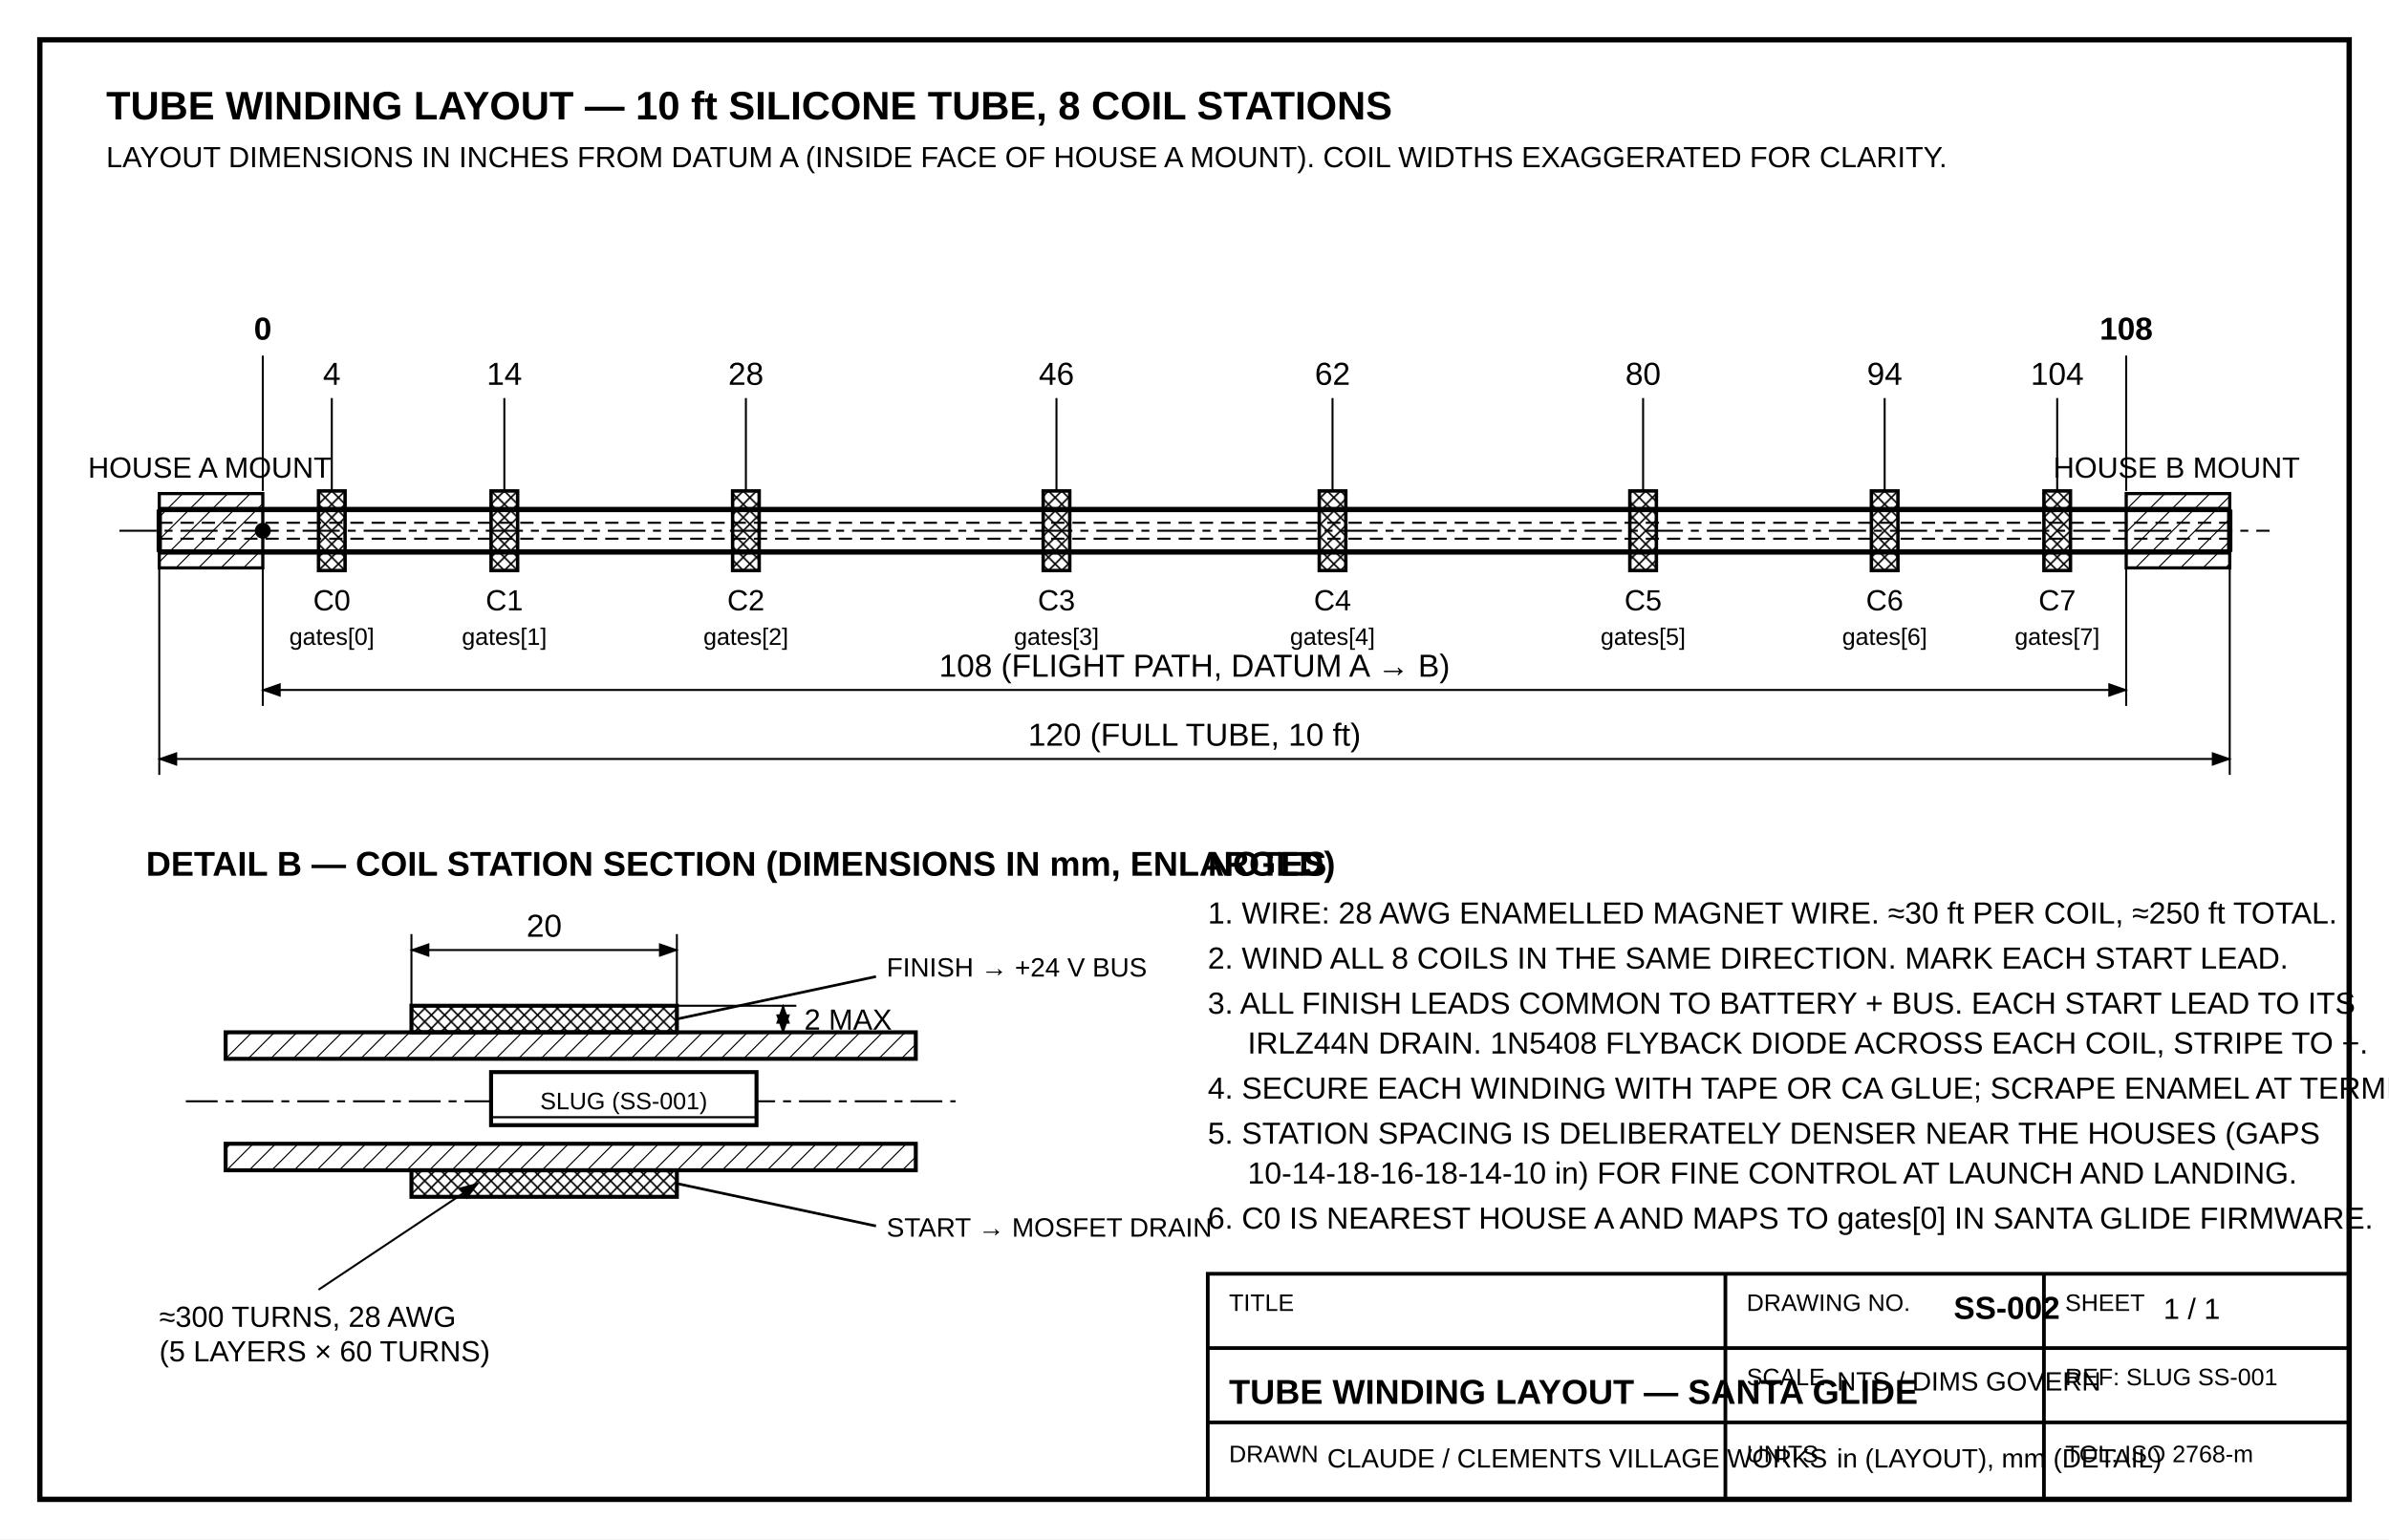
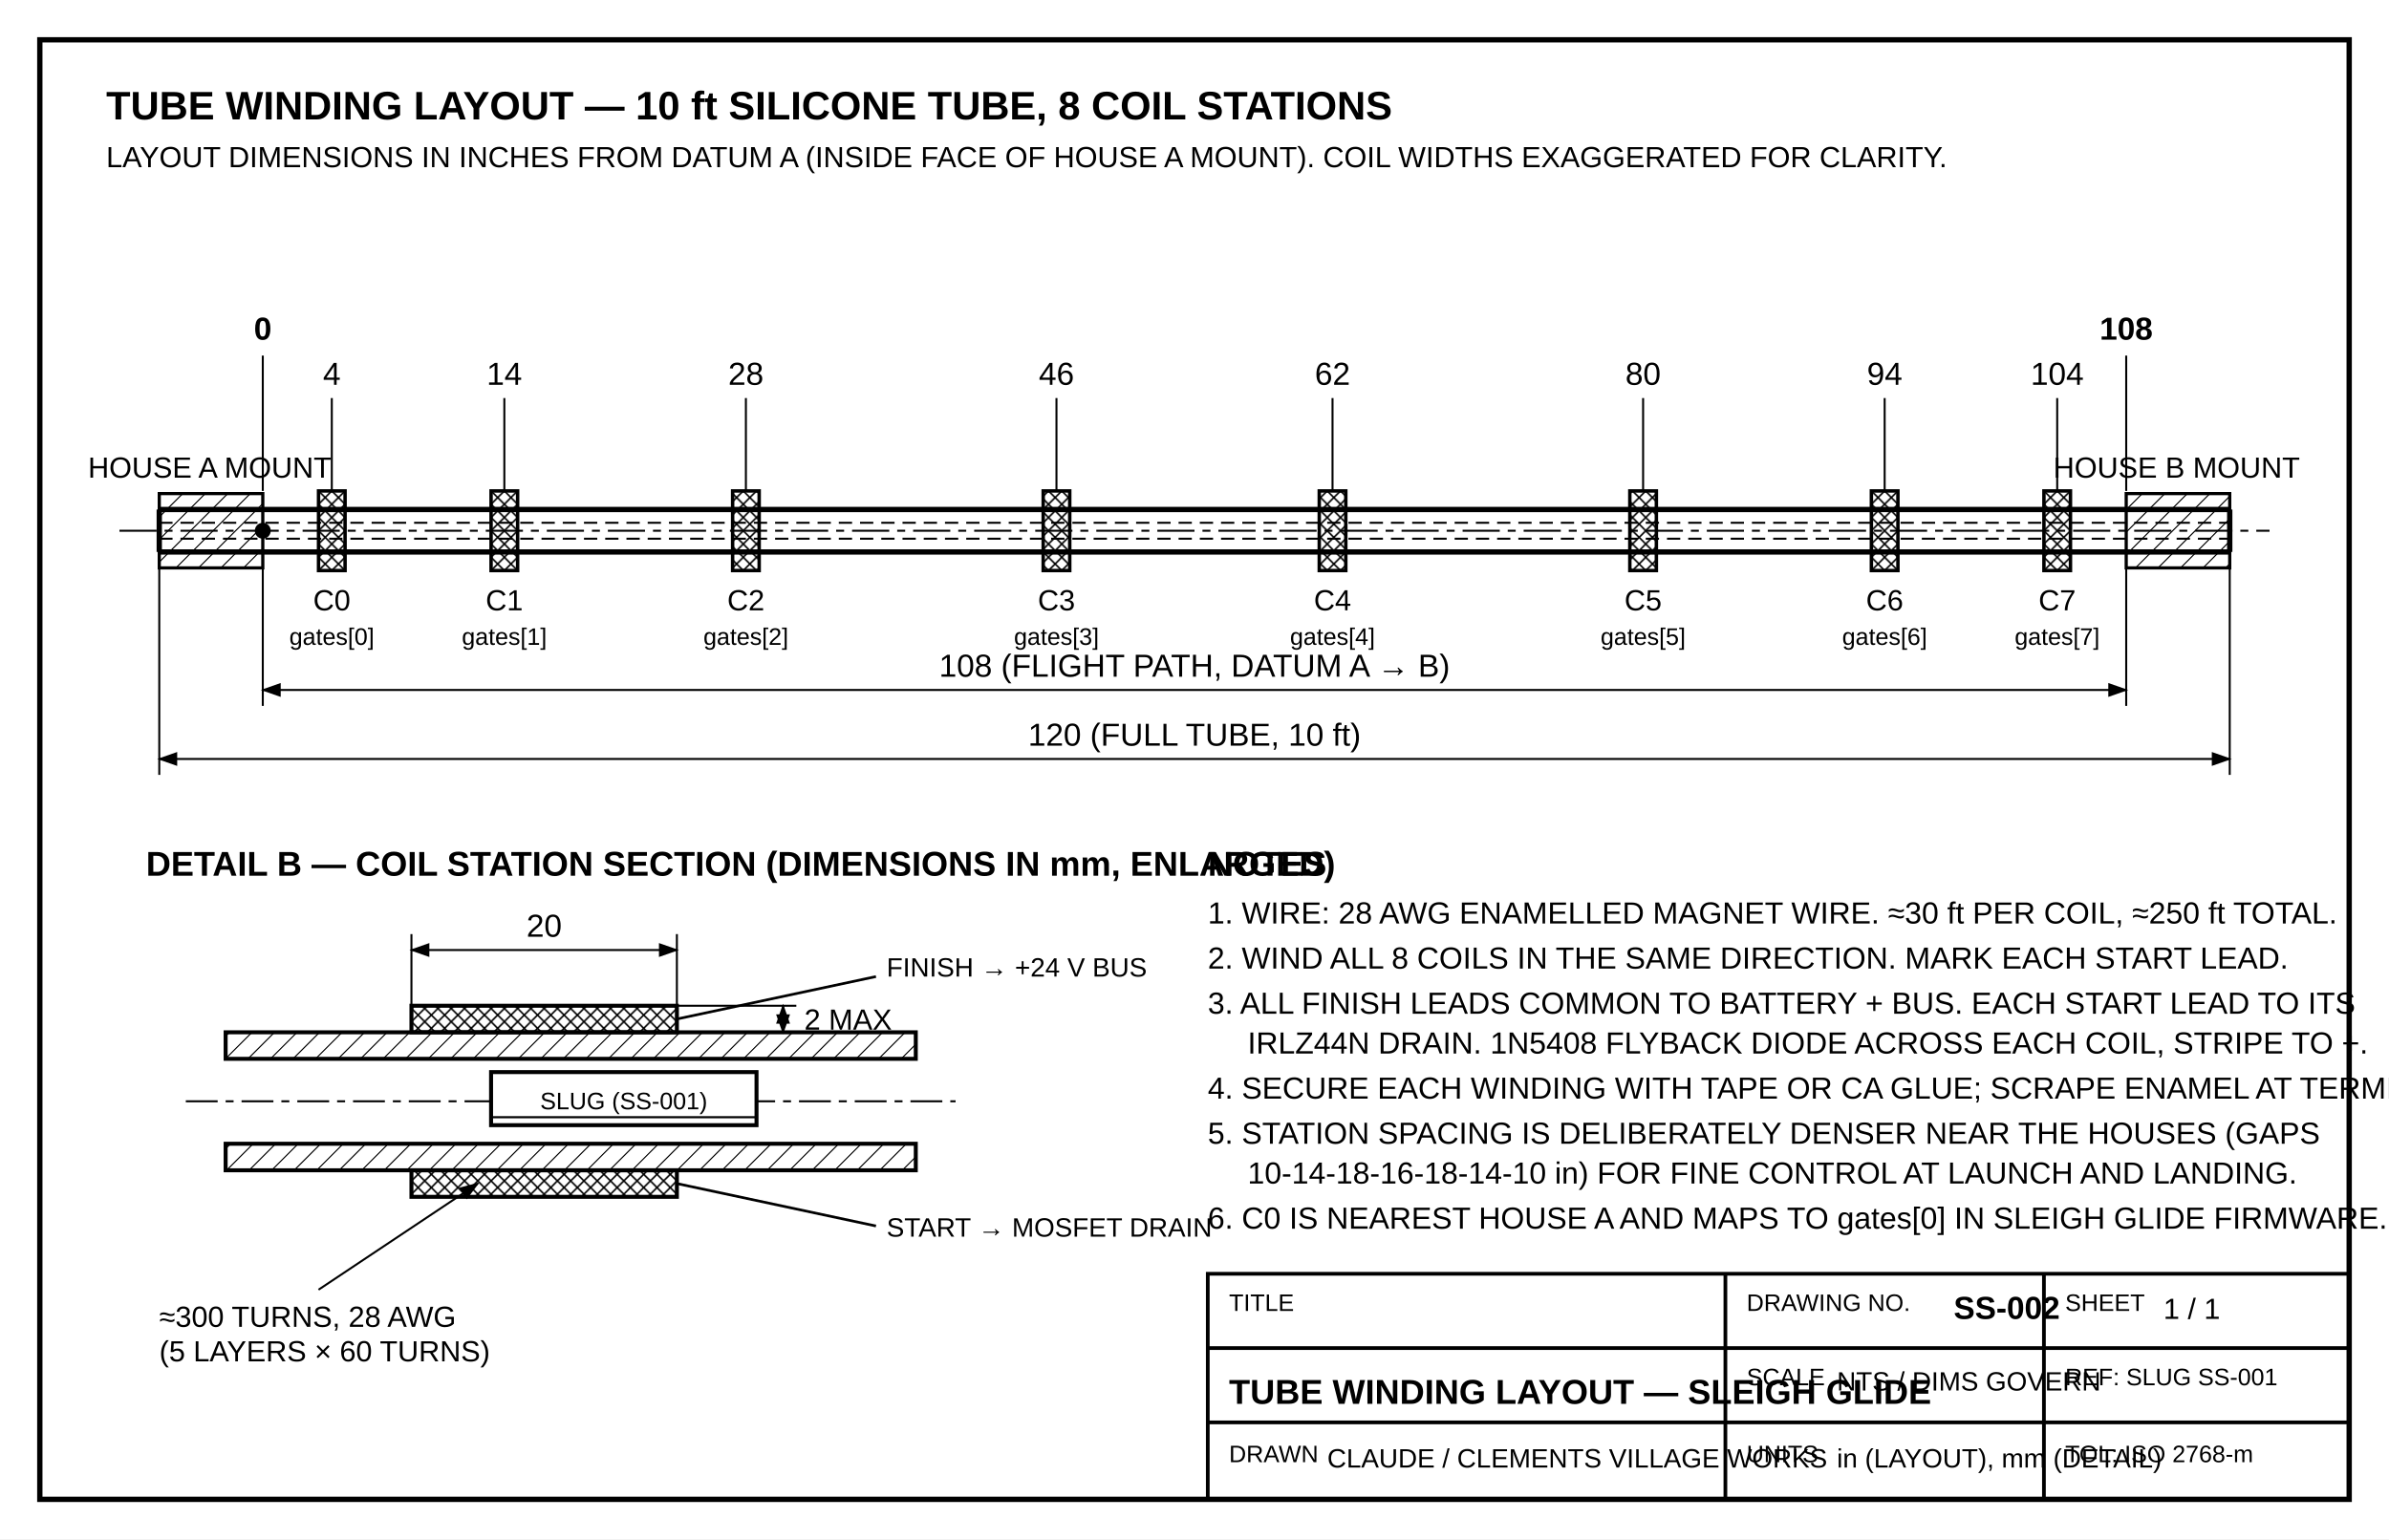
<svg xmlns="http://www.w3.org/2000/svg" width="900" height="580" viewBox="0 0 900 580" font-family="Arial, Helvetica, sans-serif">
  <rect x="0" y="0" width="900" height="580" fill="#fff" />
  <rect x="15" y="15" width="870" height="550" fill="none" stroke="#000" stroke-width="2" />
  <defs>
    <marker id="arr" viewBox="0 0 10 10" refX="9" refY="5" markerWidth="10" markerHeight="10" orient="auto-start-reverse">
      <path d="M0,1.5 L10,5 L0,8.5 z" fill="#000" />
    </marker>
    <pattern id="hatch" width="6" height="6" patternTransform="rotate(45)" patternUnits="userSpaceOnUse">
      <line x1="0" y1="0" x2="0" y2="6" stroke="#000" stroke-width="0.8" />
    </pattern>
    <pattern id="xhatch" width="5" height="5" patternUnits="userSpaceOnUse">
      <path d="M0,5 L5,0 M0,0 L5,5" stroke="#000" stroke-width="0.6" />
    </pattern>
  </defs>
  <text x="40" y="45" font-size="15" font-weight="bold">TUBE WINDING LAYOUT — 10 ft SILICONE TUBE, 8 COIL STATIONS</text>
  <text x="40" y="63" font-size="11">LAYOUT DIMENSIONS IN INCHES FROM DATUM A (INSIDE FACE OF HOUSE A MOUNT). COIL WIDTHS EXAGGERATED FOR CLARITY.</text>
  <line x1="45" y1="200" x2="855" y2="200" stroke="#000" stroke-width="0.75" stroke-dasharray="14 3 3 3" />
  <line x1="60" y1="192" x2="840" y2="192" stroke="#000" stroke-width="2" />
  <line x1="60" y1="208" x2="840" y2="208" stroke="#000" stroke-width="2" />
  <line x1="60" y1="192" x2="60" y2="208" stroke="#000" stroke-width="2" />
  <line x1="840" y1="192" x2="840" y2="208" stroke="#000" stroke-width="2" />
  <line x1="60" y1="197" x2="840" y2="197" stroke="#000" stroke-width="0.75" stroke-dasharray="5 3" />
  <line x1="60" y1="203" x2="840" y2="203" stroke="#000" stroke-width="0.75" stroke-dasharray="5 3" />
  <rect x="60" y="186" width="39" height="28" fill="url(#hatch)" stroke="#000" stroke-width="1.2" />
  <rect x="801" y="186" width="39" height="28" fill="url(#hatch)" stroke="#000" stroke-width="1.2" />
  <text x="79" y="180" font-size="11" text-anchor="middle">HOUSE A MOUNT</text>
  <text x="820" y="180" font-size="11" text-anchor="middle">HOUSE B MOUNT</text>
  <g fill="url(#xhatch)" stroke="#000" stroke-width="1.3">
    <rect x="120" y="185" width="10" height="30" />
    <rect x="185" y="185" width="10" height="30" />
    <rect x="276" y="185" width="10" height="30" />
    <rect x="393" y="185" width="10" height="30" />
    <rect x="497" y="185" width="10" height="30" />
    <rect x="614" y="185" width="10" height="30" />
    <rect x="705" y="185" width="10" height="30" />
    <rect x="770" y="185" width="10" height="30" />
  </g>
  <circle cx="99" cy="200" r="3" fill="#000" />
  <text x="99" y="128" font-size="12" text-anchor="middle" font-weight="bold">0</text>
  <line x1="99" y1="185" x2="99" y2="134" stroke="#000" stroke-width="0.75" />
  <g stroke="#000" stroke-width="0.75">
    <line x1="125" y1="185" x2="125" y2="150" />
    <line x1="190" y1="185" x2="190" y2="150" />
    <line x1="281" y1="185" x2="281" y2="150" />
    <line x1="398" y1="185" x2="398" y2="150" />
    <line x1="502" y1="185" x2="502" y2="150" />
    <line x1="619" y1="185" x2="619" y2="150" />
    <line x1="710" y1="185" x2="710" y2="150" />
    <line x1="775" y1="185" x2="775" y2="150" />
    <line x1="801" y1="185" x2="801" y2="134" />
  </g>
  <g font-size="12" text-anchor="middle">
    <text x="125" y="145">4</text>
    <text x="190" y="145">14</text>
    <text x="281" y="145">28</text>
    <text x="398" y="145">46</text>
    <text x="502" y="145">62</text>
    <text x="619" y="145">80</text>
    <text x="710" y="145">94</text>
    <text x="775" y="145">104</text>
    <text x="801" y="128" font-weight="bold">108</text>
  </g>
  <g font-size="11" text-anchor="middle">
    <text x="125" y="230">C0</text>
    <text x="190" y="230">C1</text>
    <text x="281" y="230">C2</text>
    <text x="398" y="230">C3</text>
    <text x="502" y="230">C4</text>
    <text x="619" y="230">C5</text>
    <text x="710" y="230">C6</text>
    <text x="775" y="230">C7</text>
  </g>
  <g font-size="9" text-anchor="middle" fill="#000">
    <text x="125" y="243">gates[0]</text>
    <text x="190" y="243">gates[1]</text>
    <text x="281" y="243">gates[2]</text>
    <text x="398" y="243">gates[3]</text>
    <text x="502" y="243">gates[4]</text>
    <text x="619" y="243">gates[5]</text>
    <text x="710" y="243">gates[6]</text>
    <text x="775" y="243">gates[7]</text>
  </g>
  <line x1="99" y1="214" x2="99" y2="266" stroke="#000" stroke-width="0.75" />
  <line x1="801" y1="214" x2="801" y2="266" stroke="#000" stroke-width="0.75" />
  <line x1="99" y1="260" x2="801" y2="260" stroke="#000" stroke-width="0.75" marker-start="url(#arr)" marker-end="url(#arr)" />
  <text x="450" y="255" font-size="12" text-anchor="middle">108  (FLIGHT PATH, DATUM A → B)</text>
  <line x1="60" y1="214" x2="60" y2="292" stroke="#000" stroke-width="0.75" />
  <line x1="840" y1="214" x2="840" y2="292" stroke="#000" stroke-width="0.75" />
  <line x1="60" y1="286" x2="840" y2="286" stroke="#000" stroke-width="0.75" marker-start="url(#arr)" marker-end="url(#arr)" />
  <text x="450" y="281" font-size="12" text-anchor="middle">120  (FULL TUBE, 10 ft)</text>
  <text x="55" y="330" font-size="13" font-weight="bold">DETAIL B — COIL STATION SECTION (DIMENSIONS IN mm, ENLARGED)</text>
  <line x1="70" y1="415" x2="360" y2="415" stroke="#000" stroke-width="0.75" stroke-dasharray="12 3 3 3" />
  <rect x="155" y="379" width="100" height="10" fill="url(#xhatch)" stroke="#000" stroke-width="1.5" />
  <rect x="155" y="441" width="100" height="10" fill="url(#xhatch)" stroke="#000" stroke-width="1.5" />
  <rect x="85" y="389" width="260" height="10" fill="url(#hatch)" stroke="#000" stroke-width="1.5" />
  <rect x="85" y="431" width="260" height="10" fill="url(#hatch)" stroke="#000" stroke-width="1.5" />
  <rect x="185" y="404" width="100" height="20" fill="#fff" stroke="#000" stroke-width="1.5" />
  <line x1="185" y1="421" x2="285" y2="421" stroke="#000" stroke-width="0.8" />
  <text x="235" y="418" font-size="9" text-anchor="middle">SLUG (SS-001)</text>
  <line x1="155" y1="379" x2="155" y2="352" stroke="#000" stroke-width="0.75" />
  <line x1="255" y1="379" x2="255" y2="352" stroke="#000" stroke-width="0.75" />
  <line x1="155" y1="358" x2="255" y2="358" stroke="#000" stroke-width="0.75" marker-start="url(#arr)" marker-end="url(#arr)" />
  <text x="205" y="353" font-size="12" text-anchor="middle">20</text>
  <line x1="255" y1="379" x2="300" y2="379" stroke="#000" stroke-width="0.75" />
  <line x1="255" y1="389" x2="300" y2="389" stroke="#000" stroke-width="0.75" />
  <line x1="295" y1="379" x2="295" y2="389" stroke="#000" stroke-width="0.75" marker-start="url(#arr)" marker-end="url(#arr)" />
  <text x="303" y="388" font-size="11">2 MAX</text>
  <line x1="255" y1="384" x2="330" y2="368" stroke="#000" stroke-width="1" />
  <line x1="255" y1="446" x2="330" y2="462" stroke="#000" stroke-width="1" />
  <text x="334" y="368" font-size="10">FINISH → +24 V BUS</text>
  <text x="334" y="466" font-size="10">START → MOSFET DRAIN</text>
  <line x1="180" y1="446" x2="120" y2="486" stroke="#000" stroke-width="0.75" marker-start="url(#arr)" />
  <text x="60" y="500" font-size="11">≈300 TURNS, 28 AWG</text>
  <text x="60" y="513" font-size="11">(5 LAYERS × 60 TURNS)</text>
  <g font-size="11.5">
    <text x="455" y="330" font-weight="bold" font-size="13">NOTES</text>
    <text x="455" y="348">1.  WIRE: 28 AWG ENAMELLED MAGNET WIRE. ≈30 ft PER COIL, ≈250 ft TOTAL.</text>
    <text x="455" y="365">2.  WIND ALL 8 COILS IN THE SAME DIRECTION. MARK EACH START LEAD.</text>
    <text x="455" y="382">3.  ALL FINISH LEADS COMMON TO BATTERY + BUS. EACH START LEAD TO ITS</text>
    <text x="470" y="397">IRLZ44N DRAIN. 1N5408 FLYBACK DIODE ACROSS EACH COIL, STRIPE TO +.</text>
    <text x="455" y="414">4.  SECURE EACH WINDING WITH TAPE OR CA GLUE; SCRAPE ENAMEL AT TERMINATIONS.</text>
    <text x="455" y="431">5.  STATION SPACING IS DELIBERATELY DENSER NEAR THE HOUSES (GAPS</text>
    <text x="470" y="446">10-14-18-16-18-14-10 in) FOR FINE CONTROL AT LAUNCH AND LANDING.</text>
-     <text x="455" y="463">6.  C0 IS NEAREST HOUSE A AND MAPS TO gates[0] IN SANTA GLIDE FIRMWARE.</text>
+     <text x="455" y="463">6.  C0 IS NEAREST HOUSE A AND MAPS TO gates[0] IN SLEIGH GLIDE FIRMWARE.</text>
  </g>
  <g stroke="#000" stroke-width="1.4" fill="none">
    <rect x="455" y="480" width="430" height="85" />
    <line x1="455" y1="508" x2="885" y2="508" />
    <line x1="455" y1="536" x2="885" y2="536" />
    <line x1="650" y1="480" x2="650" y2="565" />
    <line x1="770" y1="480" x2="770" y2="565" />
  </g>
  <text x="463" y="494" font-size="9">TITLE</text>
-   <text x="463" y="529" font-size="13" font-weight="bold">TUBE WINDING LAYOUT — SANTA GLIDE</text>
+   <text x="463" y="529" font-size="13" font-weight="bold">TUBE WINDING LAYOUT — SLEIGH GLIDE</text>
  <text x="658" y="494" font-size="9">DRAWING NO.</text>
  <text x="736" y="497" font-size="12" font-weight="bold">SS-002</text>
  <text x="778" y="494" font-size="9">SHEET</text>
  <text x="815" y="497" font-size="11">1 / 1</text>
  <text x="463" y="551" font-size="9">DRAWN</text>
  <text x="500" y="553" font-size="10">CLAUDE / CLEMENTS VILLAGE WORKS</text>
  <text x="658" y="522" font-size="9">SCALE</text>
  <text x="692" y="524" font-size="10">NTS / DIMS GOVERN</text>
  <text x="658" y="551" font-size="9">UNITS</text>
  <text x="692" y="553" font-size="10">in (LAYOUT), mm (DETAIL)</text>
  <text x="778" y="522" font-size="9">REF: SLUG SS-001</text>
  <text x="778" y="551" font-size="9">TOL: ISO 2768-m</text>
</svg>
